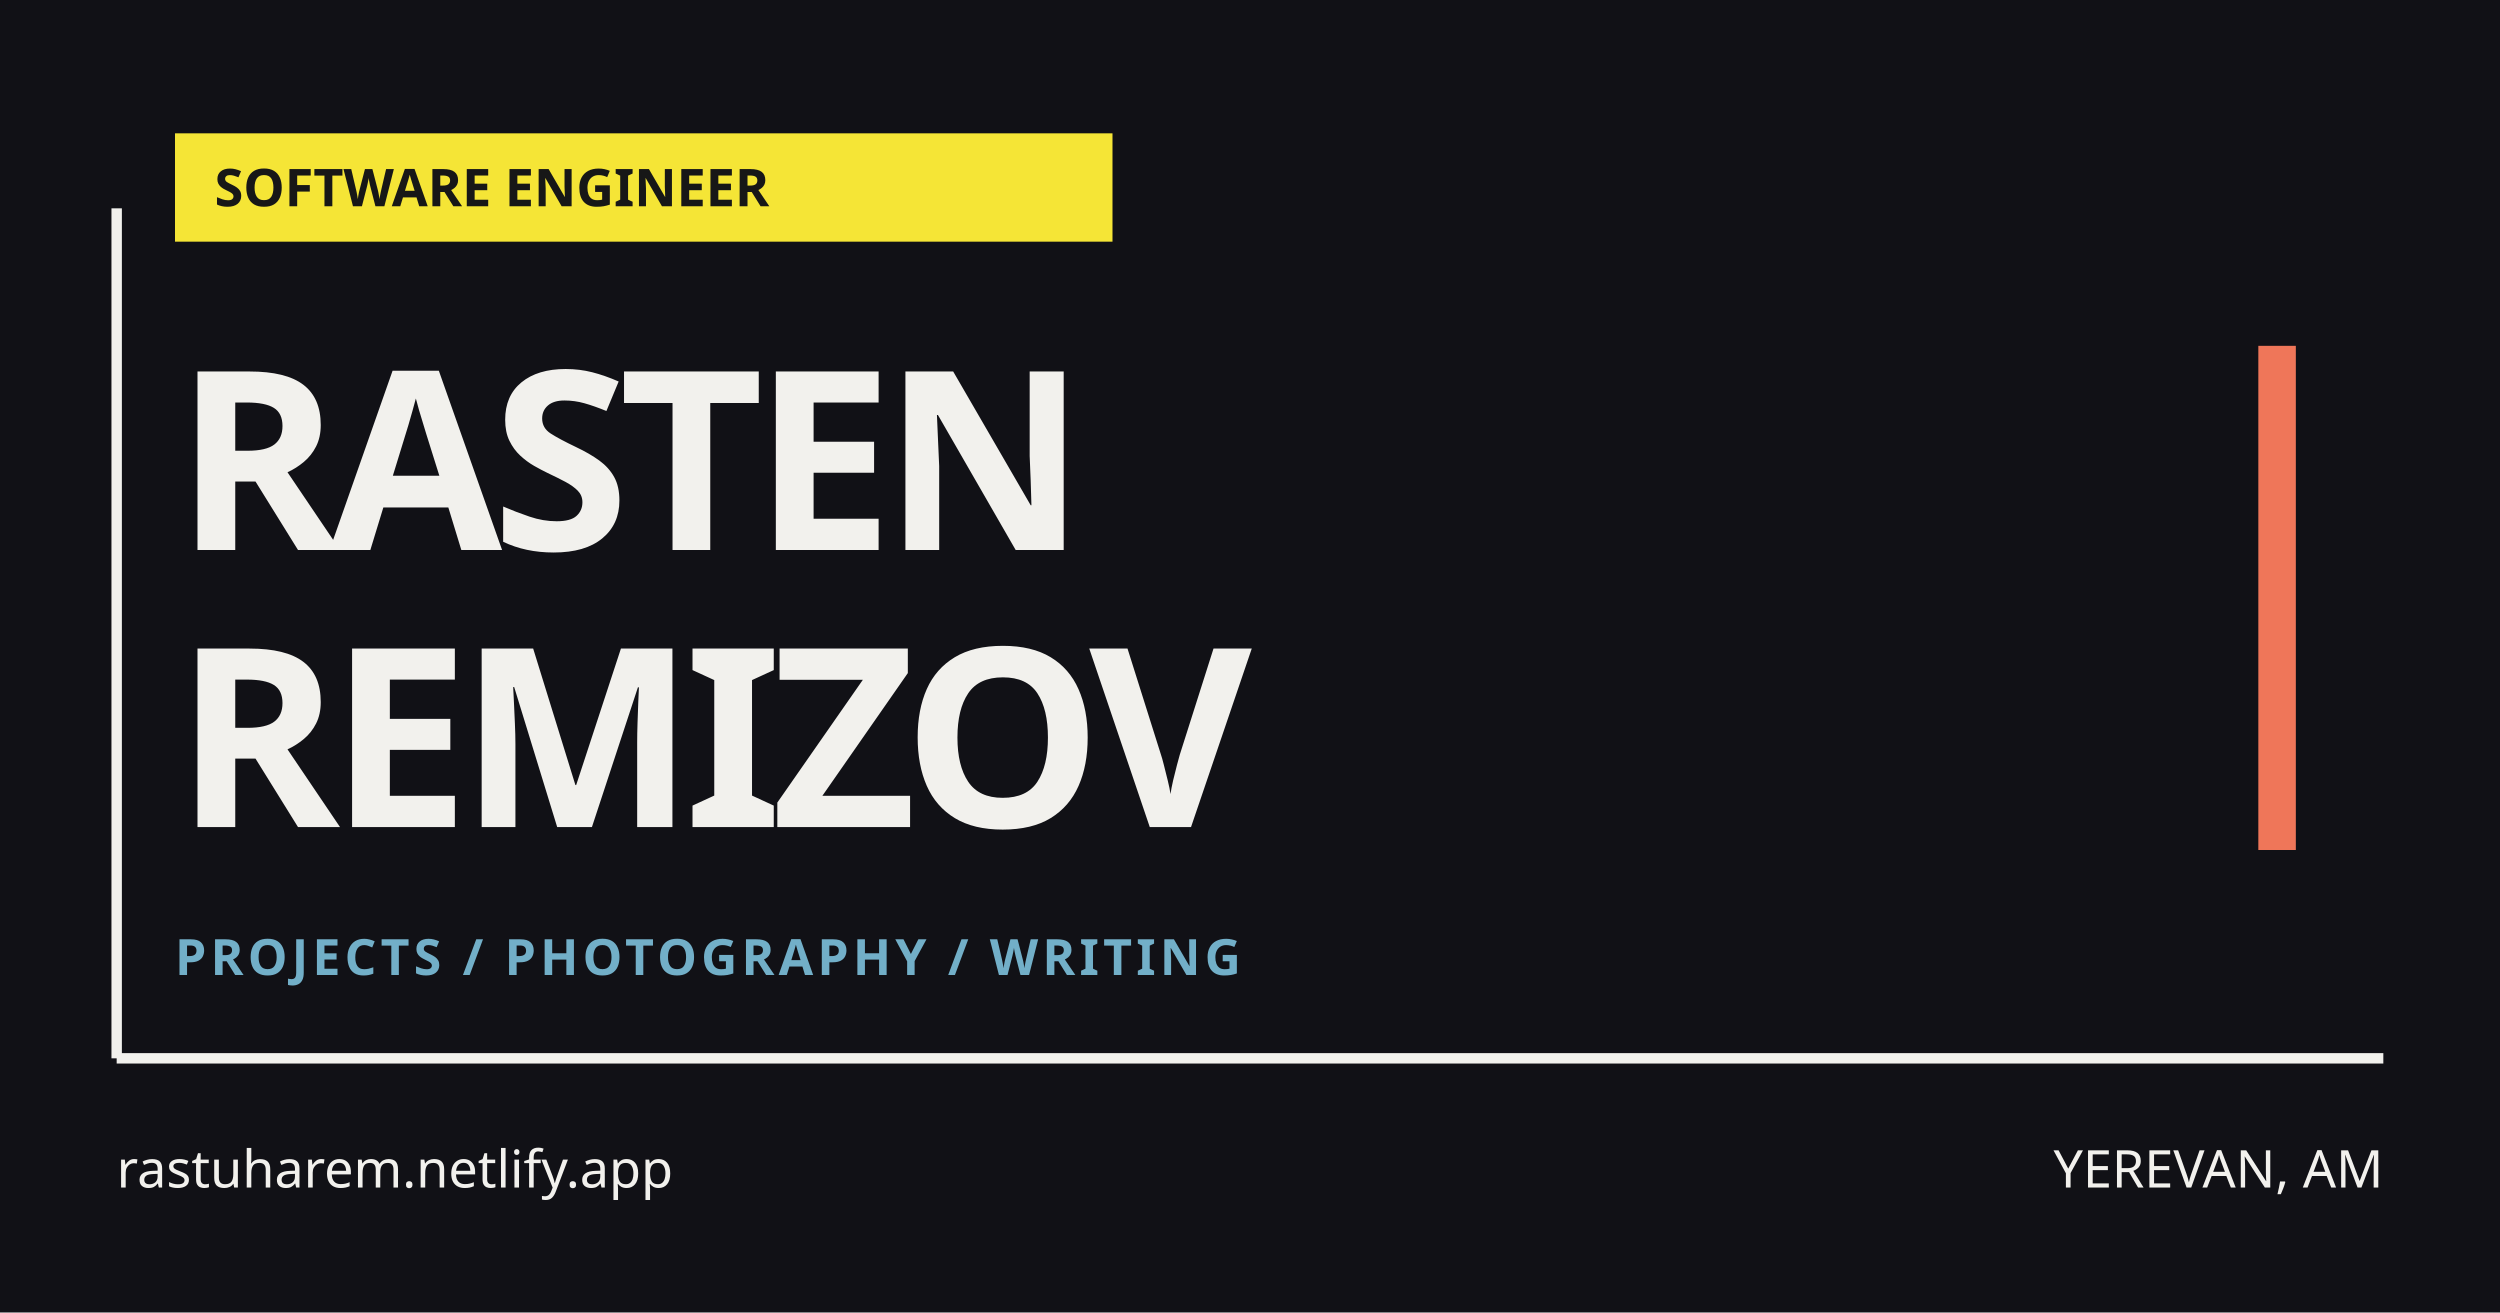
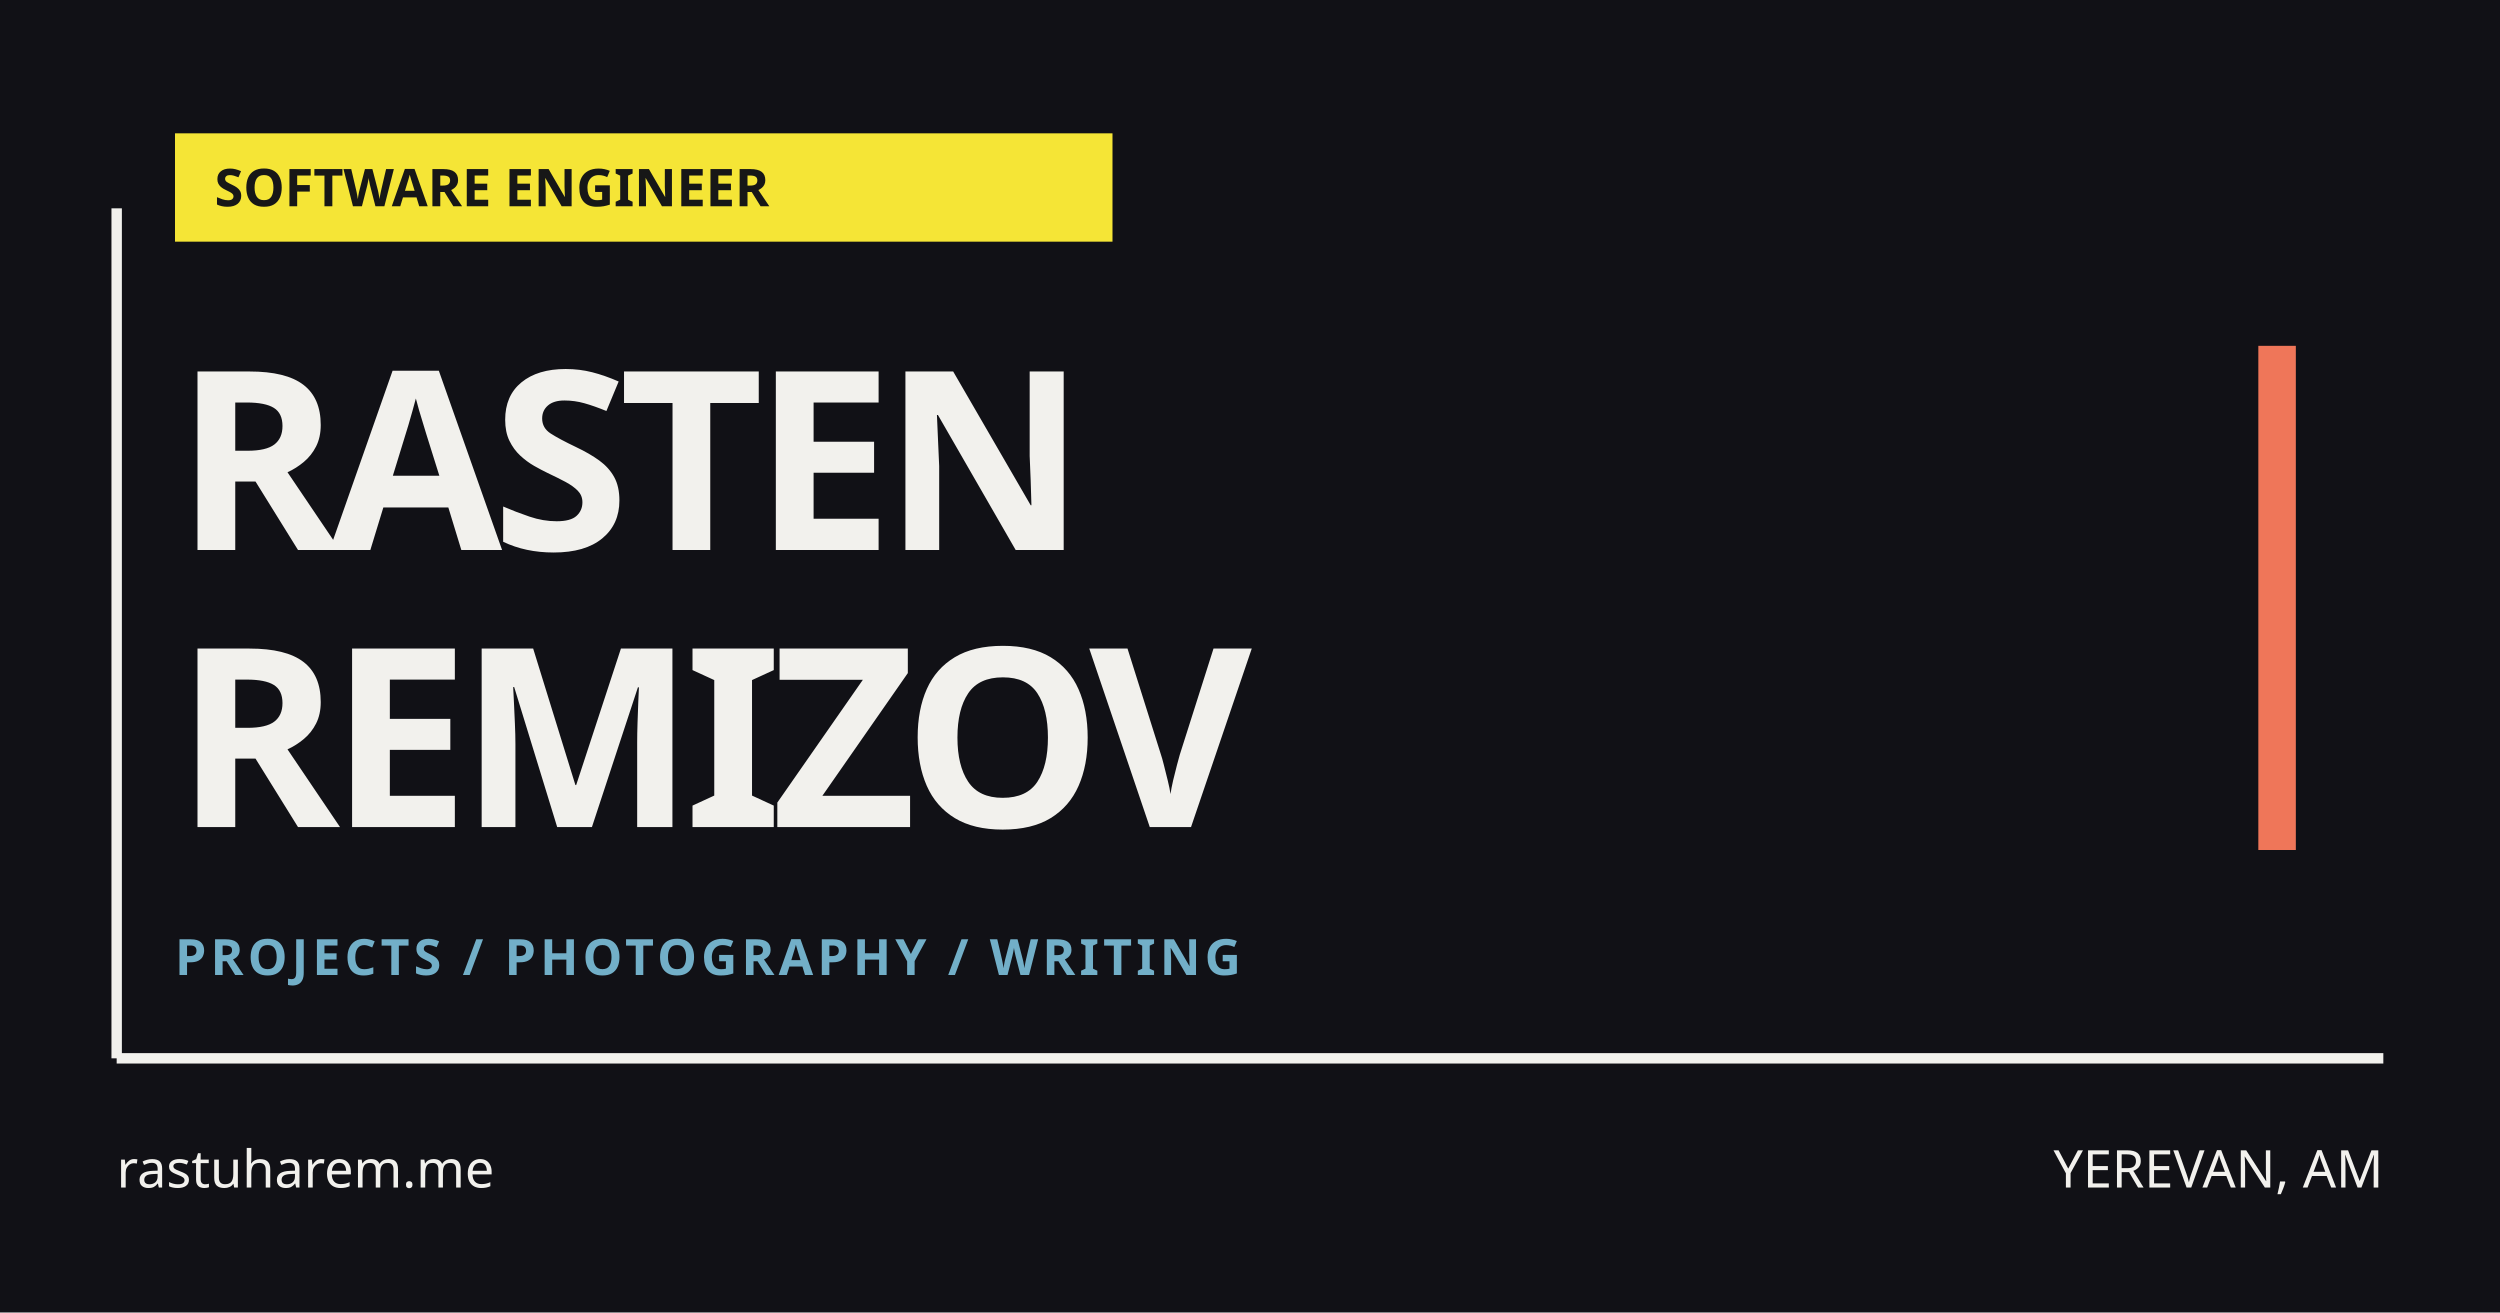
<svg xmlns="http://www.w3.org/2000/svg" width="1200" height="630" viewBox="0 0 1200 630">
  <rect width="1200" height="630" fill="#111116" />
  <path d="M56 100V508M56 508H1144" stroke="#f2f1ed" stroke-width="5" />
  <rect x="84" y="64" width="450" height="52" fill="#f5e536" />
  <text x="103" y="99" font-family="sans-serif" font-size="25" font-weight="700" fill="#171717">SOFTWARE ENGINEER</text>
  <g font-family="sans-serif" font-size="120" font-weight="900" letter-spacing="-5" fill="#f2f1ed">
    <text x="84" y="264">RASTEN</text>
    <text x="84" y="397">REMIZOV</text>
  </g>
  <rect x="1084" y="166" width="18" height="242" fill="#ef7659" />
  <text x="84" y="468" font-family="sans-serif" font-size="24" font-weight="700" letter-spacing="2" fill="#72afc8">PROJECTS / PHOTOGRAPHY / WRITING</text>
-   <text x="56" y="570" font-family="sans-serif" font-size="25" fill="#f2f1ed">rastuharem.netlify.app</text>
+   <text x="56" y="570" font-family="sans-serif" font-size="25" fill="#f2f1ed">rastuharem.me</text>
  <text x="1144" y="570" text-anchor="end" font-family="sans-serif" font-size="25" fill="#f2f1ed">YEREVAN, AM</text>
</svg>
